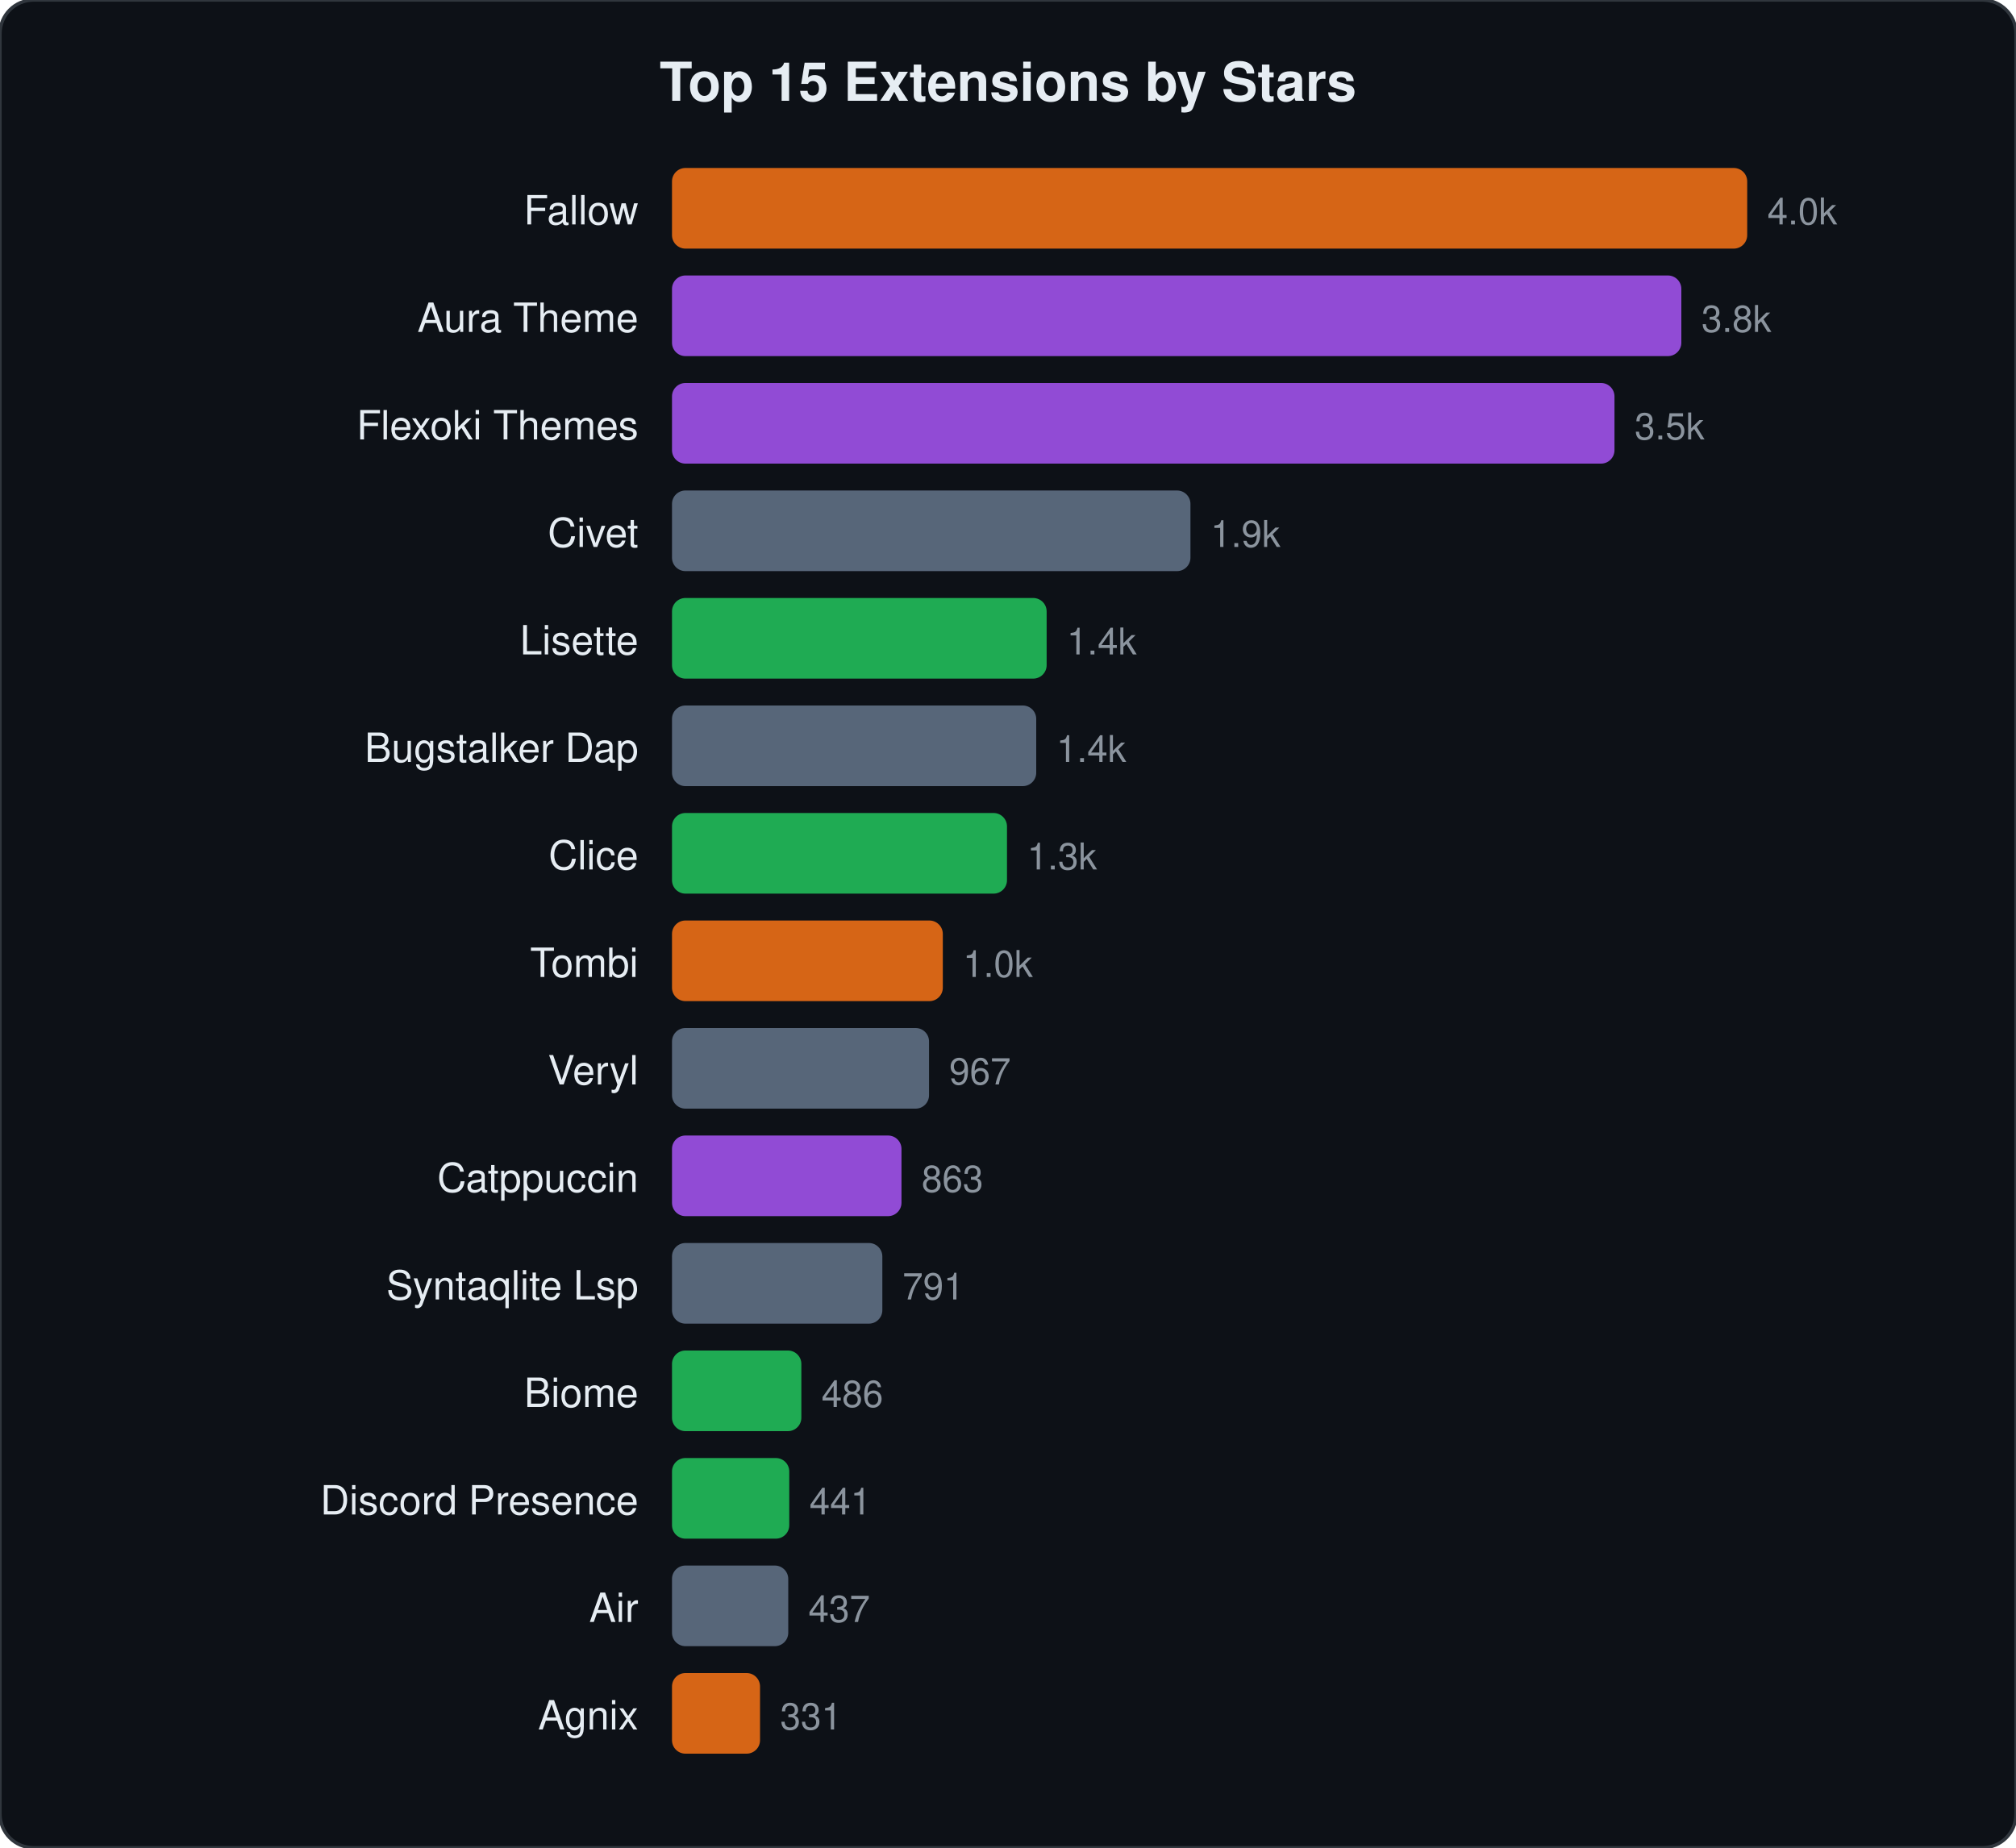
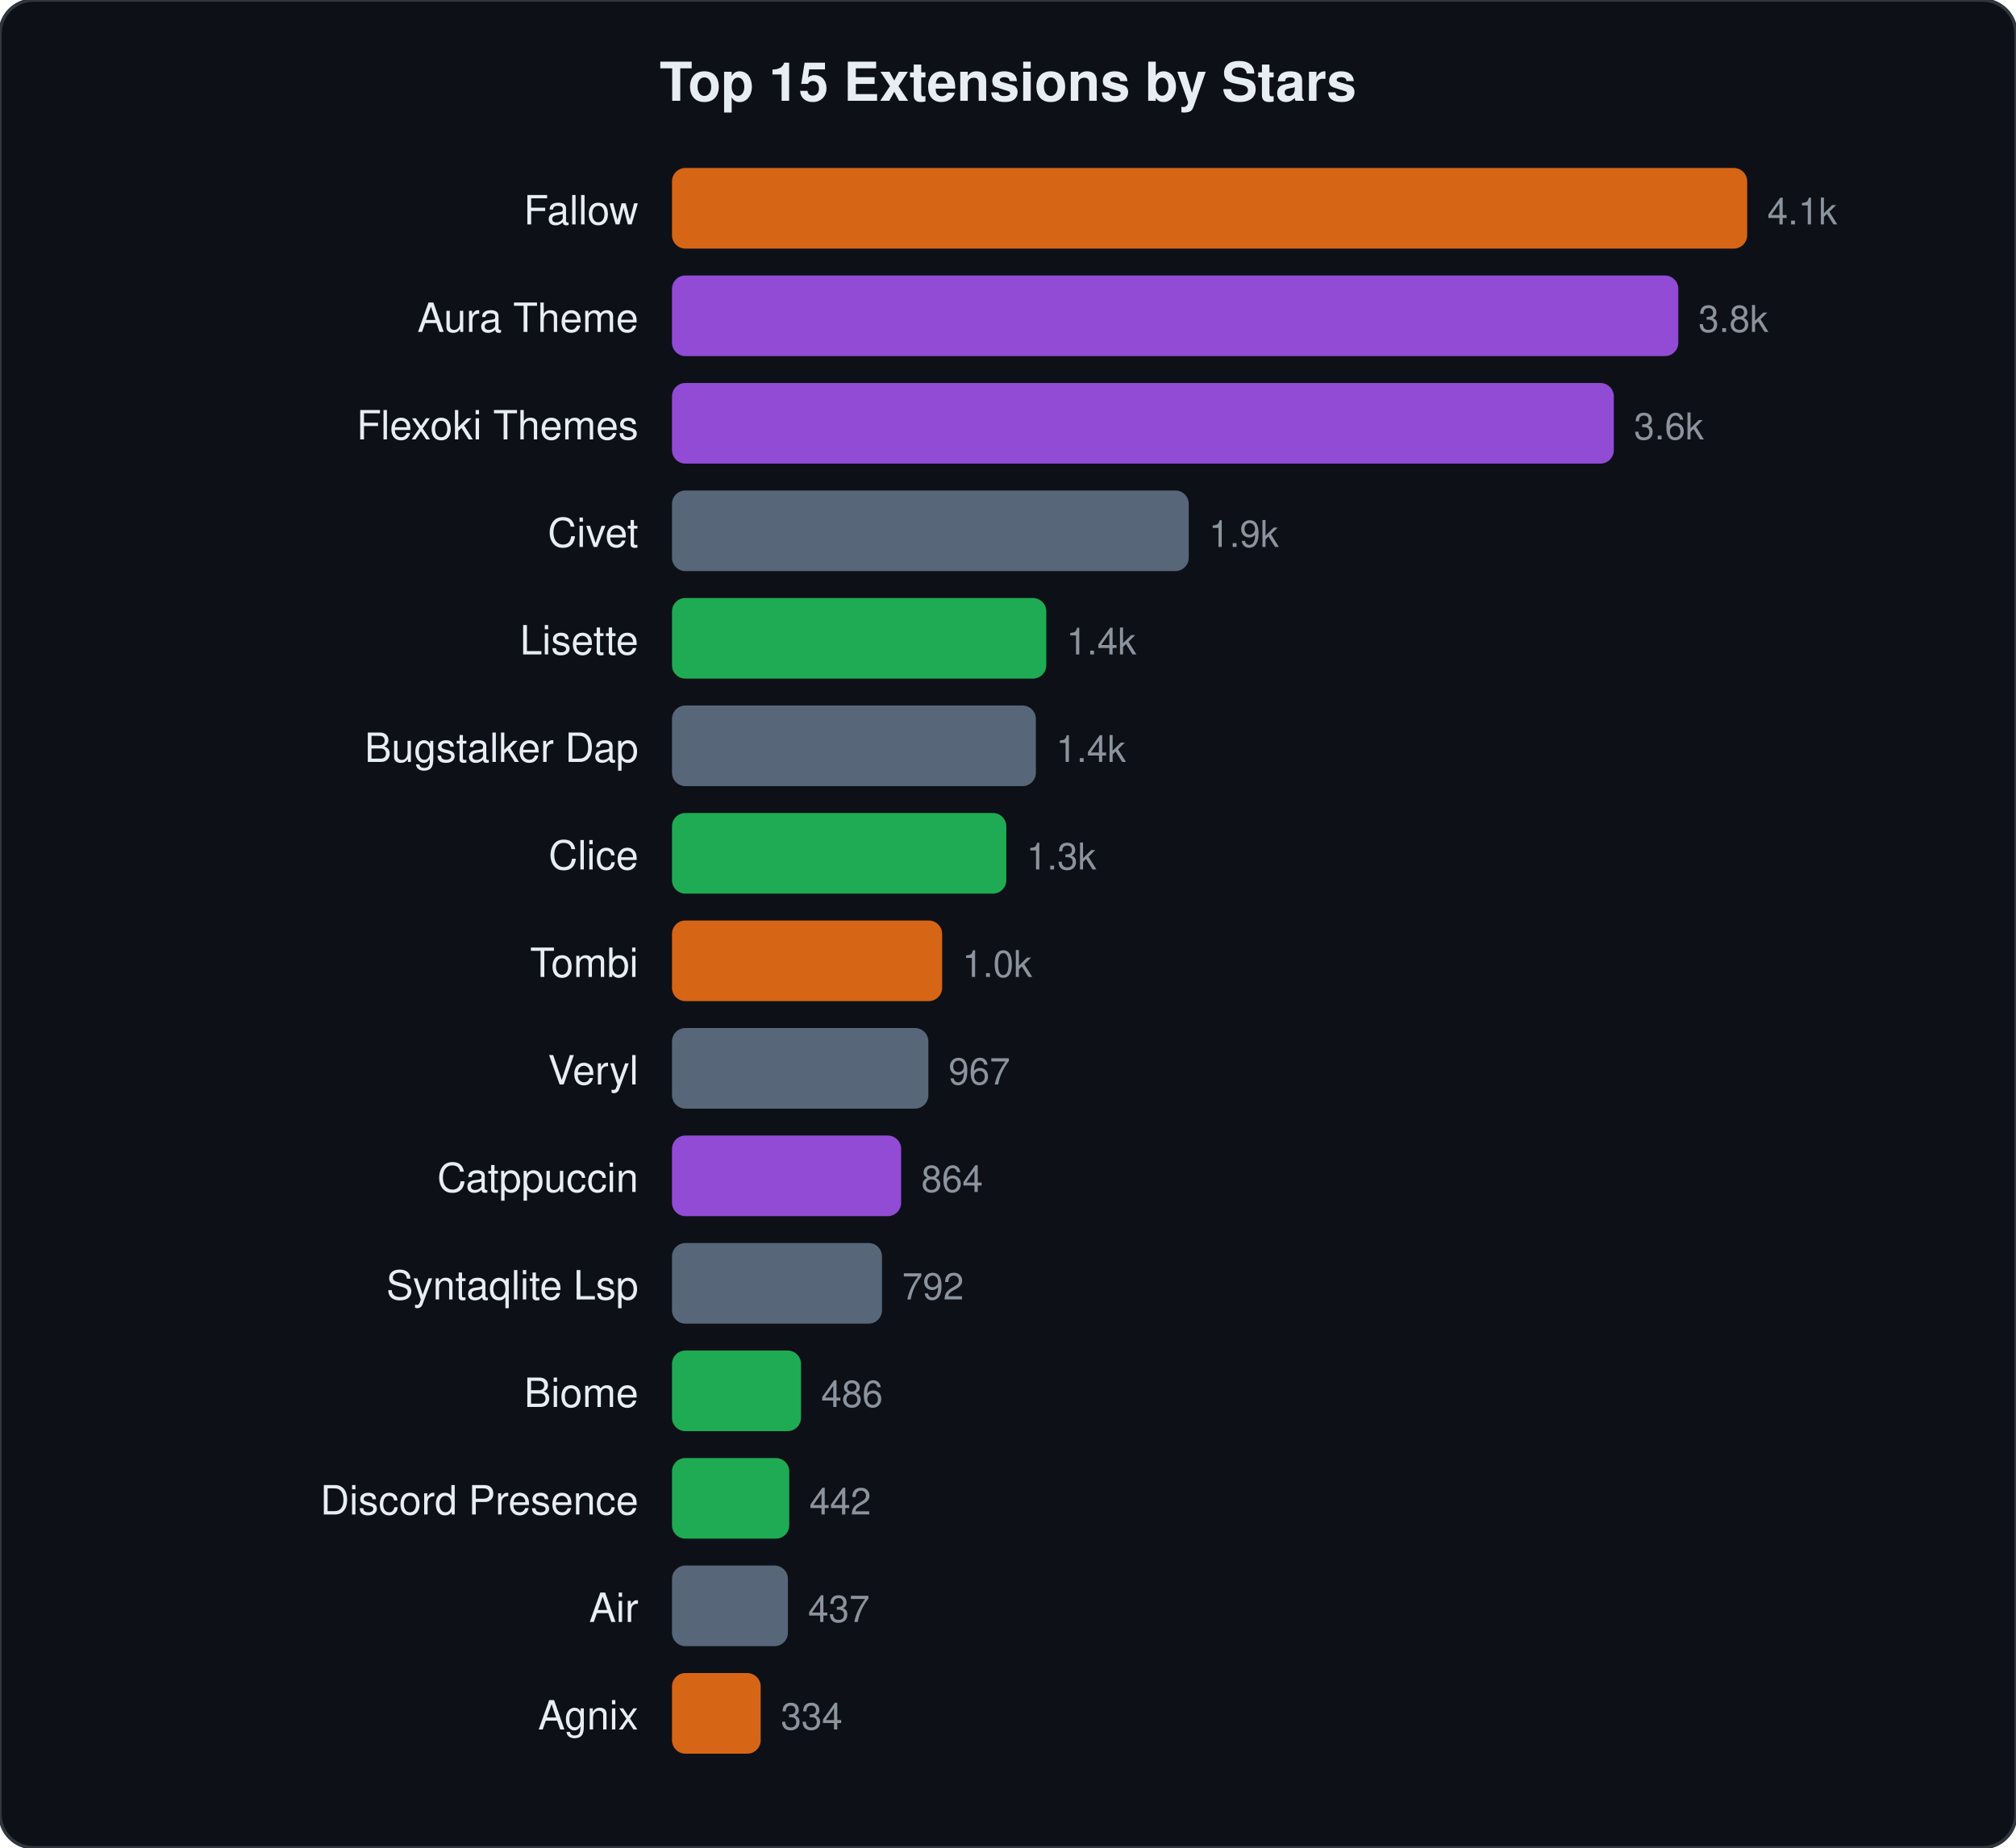
<svg xmlns="http://www.w3.org/2000/svg" viewBox="0 0 600 550" width="600" height="550">
  <style>text{font-family:-apple-system,BlinkMacSystemFont,"Segoe UI",Helvetica,Arial,sans-serif;fill:#e6edf3}.name{font-size:12px}.stars{font-size:11px;fill:#8b949e}.title{font-size:16px;font-weight:600}</style>
  <rect width="600" height="550" rx="10" fill="#0d1117" stroke="#30363d" stroke-width="1" />
  <text x="300" y="30" text-anchor="middle" class="title">Top 15 Extensions by Stars</text>
  <text x="190" y="66.8" text-anchor="end" class="name">Fallow</text>
  <rect x="200" y="50.0" width="320.0" height="24" rx="4" fill="#f97316" opacity="0.85" />
-   <text x="526.0" y="66.8" class="stars">4.0k</text>
+   <text x="526.0" y="66.8" class="stars">4.1k</text>
  <text x="190" y="98.8" text-anchor="end" class="name">Aura Theme</text>
-   <rect x="200" y="82.0" width="300.4" height="24" rx="4" fill="#a855f7" opacity="0.85" />
-   <text x="506.4" y="98.8" class="stars">3.8k</text>
+   <rect x="200" y="82.0" width="299.5" height="24" rx="4" fill="#a855f7" opacity="0.85" />
+   <text x="505.5" y="98.8" class="stars">3.8k</text>
  <text x="190" y="130.8" text-anchor="end" class="name">Flexoki Themes</text>
-   <rect x="200" y="114.0" width="280.5" height="24" rx="4" fill="#a855f7" opacity="0.85" />
-   <text x="486.5" y="130.8" class="stars">3.5k</text>
+   <rect x="200" y="114.0" width="280.3" height="24" rx="4" fill="#a855f7" opacity="0.85" />
+   <text x="486.3" y="130.8" class="stars">3.6k</text>
  <text x="190" y="162.8" text-anchor="end" class="name">Civet</text>
-   <rect x="200" y="146.0" width="154.3" height="24" rx="4" fill="#64748b" opacity="0.85" />
-   <text x="360.3" y="162.8" class="stars">1.9k</text>
+   <rect x="200" y="146.0" width="153.8" height="24" rx="4" fill="#64748b" opacity="0.85" />
+   <text x="359.8" y="162.8" class="stars">1.9k</text>
  <text x="190" y="194.8" text-anchor="end" class="name">Lisette</text>
-   <rect x="200" y="178.0" width="111.5" height="24" rx="4" fill="#22c55e" opacity="0.85" />
-   <text x="317.5" y="194.8" class="stars">1.4k</text>
+   <rect x="200" y="178.0" width="111.4" height="24" rx="4" fill="#22c55e" opacity="0.85" />
+   <text x="317.4" y="194.8" class="stars">1.4k</text>
  <text x="190" y="226.8" text-anchor="end" class="name">Bugstalker Dap</text>
-   <rect x="200" y="210.0" width="108.4" height="24" rx="4" fill="#64748b" opacity="0.85" />
-   <text x="314.4" y="226.8" class="stars">1.4k</text>
+   <rect x="200" y="210.0" width="108.3" height="24" rx="4" fill="#64748b" opacity="0.85" />
+   <text x="314.3" y="226.8" class="stars">1.4k</text>
  <text x="190" y="258.8" text-anchor="end" class="name">Clice</text>
-   <rect x="200" y="242.0" width="99.7" height="24" rx="4" fill="#22c55e" opacity="0.85" />
-   <text x="305.7" y="258.8" class="stars">1.3k</text>
+   <rect x="200" y="242.0" width="99.5" height="24" rx="4" fill="#22c55e" opacity="0.85" />
+   <text x="305.5" y="258.8" class="stars">1.3k</text>
  <text x="190" y="290.8" text-anchor="end" class="name">Tombi</text>
-   <rect x="200" y="274.0" width="80.6" height="24" rx="4" fill="#f97316" opacity="0.85" />
-   <text x="286.6" y="290.8" class="stars">1.0k</text>
+   <rect x="200" y="274.0" width="80.4" height="24" rx="4" fill="#f97316" opacity="0.85" />
+   <text x="286.4" y="290.8" class="stars">1.0k</text>
  <text x="190" y="322.8" text-anchor="end" class="name">Veryl</text>
-   <rect x="200" y="306.0" width="76.5" height="24" rx="4" fill="#64748b" opacity="0.85" />
-   <text x="282.5" y="322.8" class="stars">967</text>
+   <rect x="200" y="306.0" width="76.3" height="24" rx="4" fill="#64748b" opacity="0.85" />
+   <text x="282.3" y="322.8" class="stars">967</text>
  <text x="190" y="354.8" text-anchor="end" class="name">Catppuccin</text>
-   <rect x="200" y="338.0" width="68.3" height="24" rx="4" fill="#a855f7" opacity="0.85" />
-   <text x="274.3" y="354.8" class="stars">863</text>
+   <rect x="200" y="338.0" width="68.2" height="24" rx="4" fill="#a855f7" opacity="0.85" />
+   <text x="274.2" y="354.8" class="stars">864</text>
  <text x="190" y="386.8" text-anchor="end" class="name">Syntaqlite Lsp</text>
-   <rect x="200" y="370.0" width="62.6" height="24" rx="4" fill="#64748b" opacity="0.85" />
-   <text x="268.6" y="386.8" class="stars">791</text>
+   <rect x="200" y="370.0" width="62.5" height="24" rx="4" fill="#64748b" opacity="0.85" />
+   <text x="268.5" y="386.8" class="stars">792</text>
  <text x="190" y="418.8" text-anchor="end" class="name">Biome</text>
-   <rect x="200" y="402.0" width="38.5" height="24" rx="4" fill="#22c55e" opacity="0.85" />
-   <text x="244.5" y="418.8" class="stars">486</text>
+   <rect x="200" y="402.0" width="38.4" height="24" rx="4" fill="#22c55e" opacity="0.85" />
+   <text x="244.4" y="418.8" class="stars">486</text>
  <text x="190" y="450.8" text-anchor="end" class="name">Discord Presence</text>
  <rect x="200" y="434.0" width="34.9" height="24" rx="4" fill="#22c55e" opacity="0.85" />
-   <text x="240.9" y="450.8" class="stars">441</text>
+   <text x="240.9" y="450.8" class="stars">442</text>
  <text x="190" y="482.8" text-anchor="end" class="name">Air</text>
-   <rect x="200" y="466.0" width="34.6" height="24" rx="4" fill="#64748b" opacity="0.85" />
-   <text x="240.6" y="482.8" class="stars">437</text>
+   <rect x="200" y="466.0" width="34.5" height="24" rx="4" fill="#64748b" opacity="0.85" />
+   <text x="240.5" y="482.8" class="stars">437</text>
  <text x="190" y="514.8" text-anchor="end" class="name">Agnix</text>
-   <rect x="200" y="498.0" width="26.2" height="24" rx="4" fill="#f97316" opacity="0.85" />
-   <text x="232.2" y="514.8" class="stars">331</text>
+   <rect x="200" y="498.0" width="26.4" height="24" rx="4" fill="#f97316" opacity="0.85" />
+   <text x="232.4" y="514.8" class="stars">334</text>
</svg>
